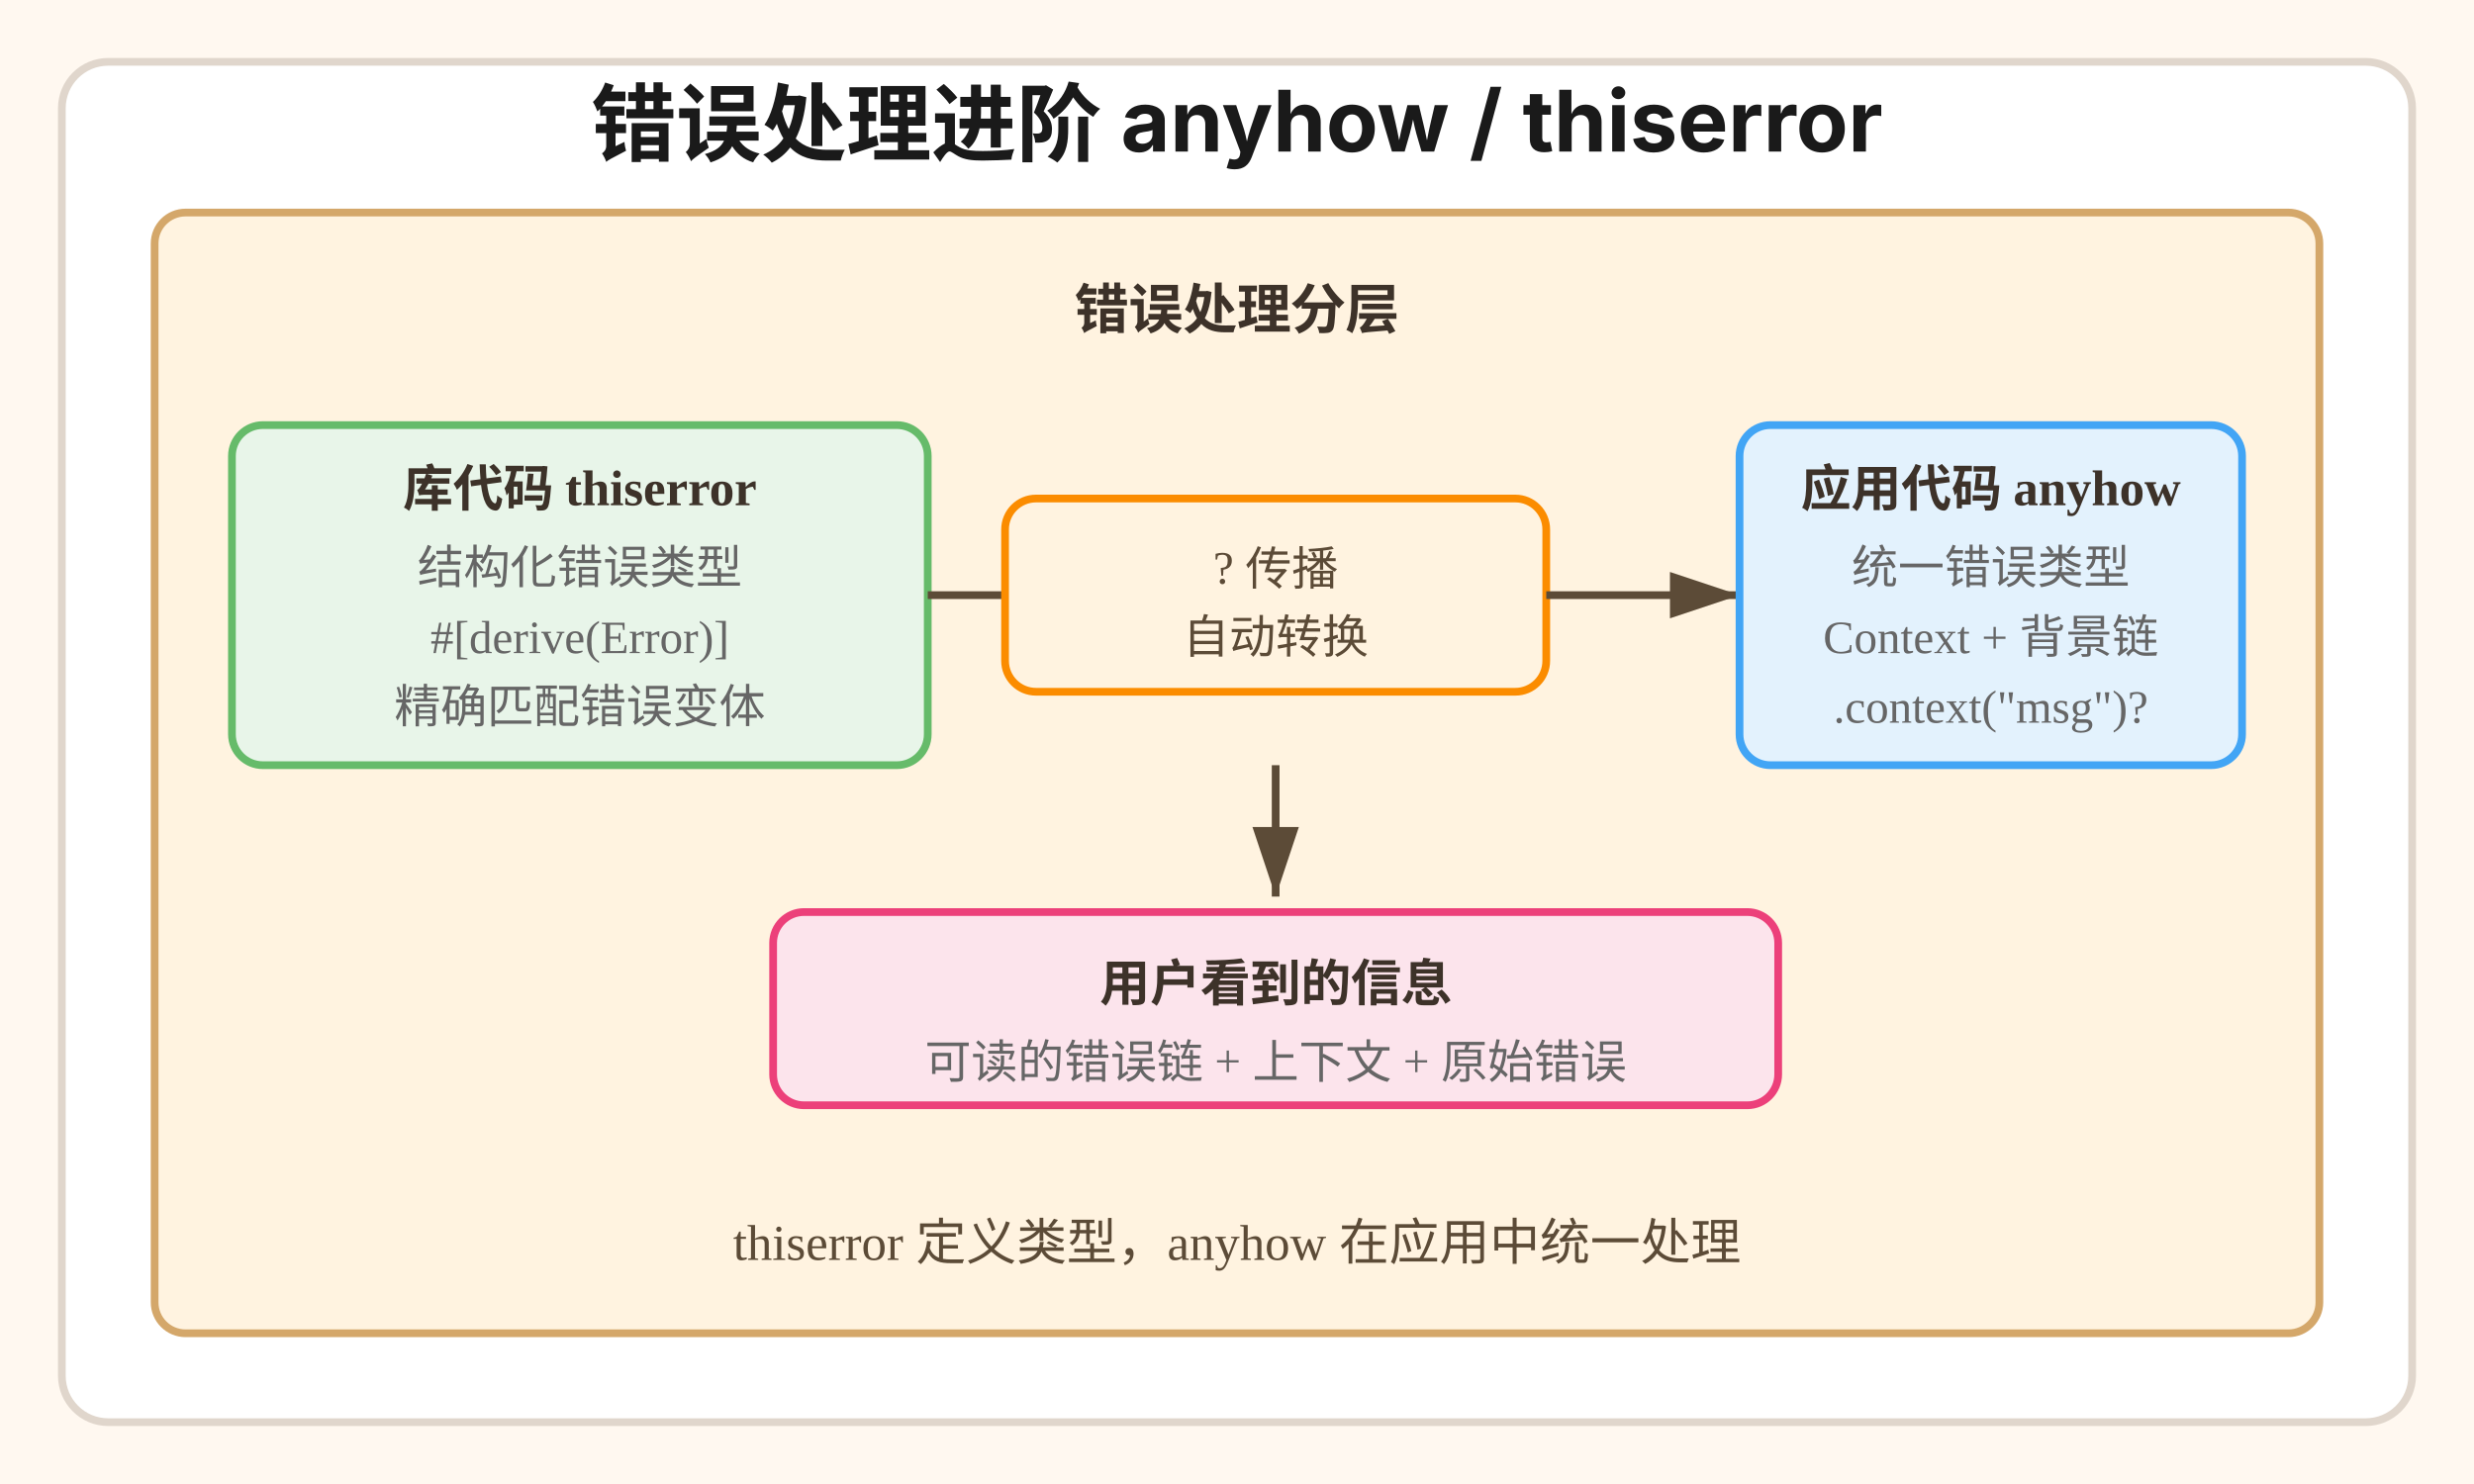
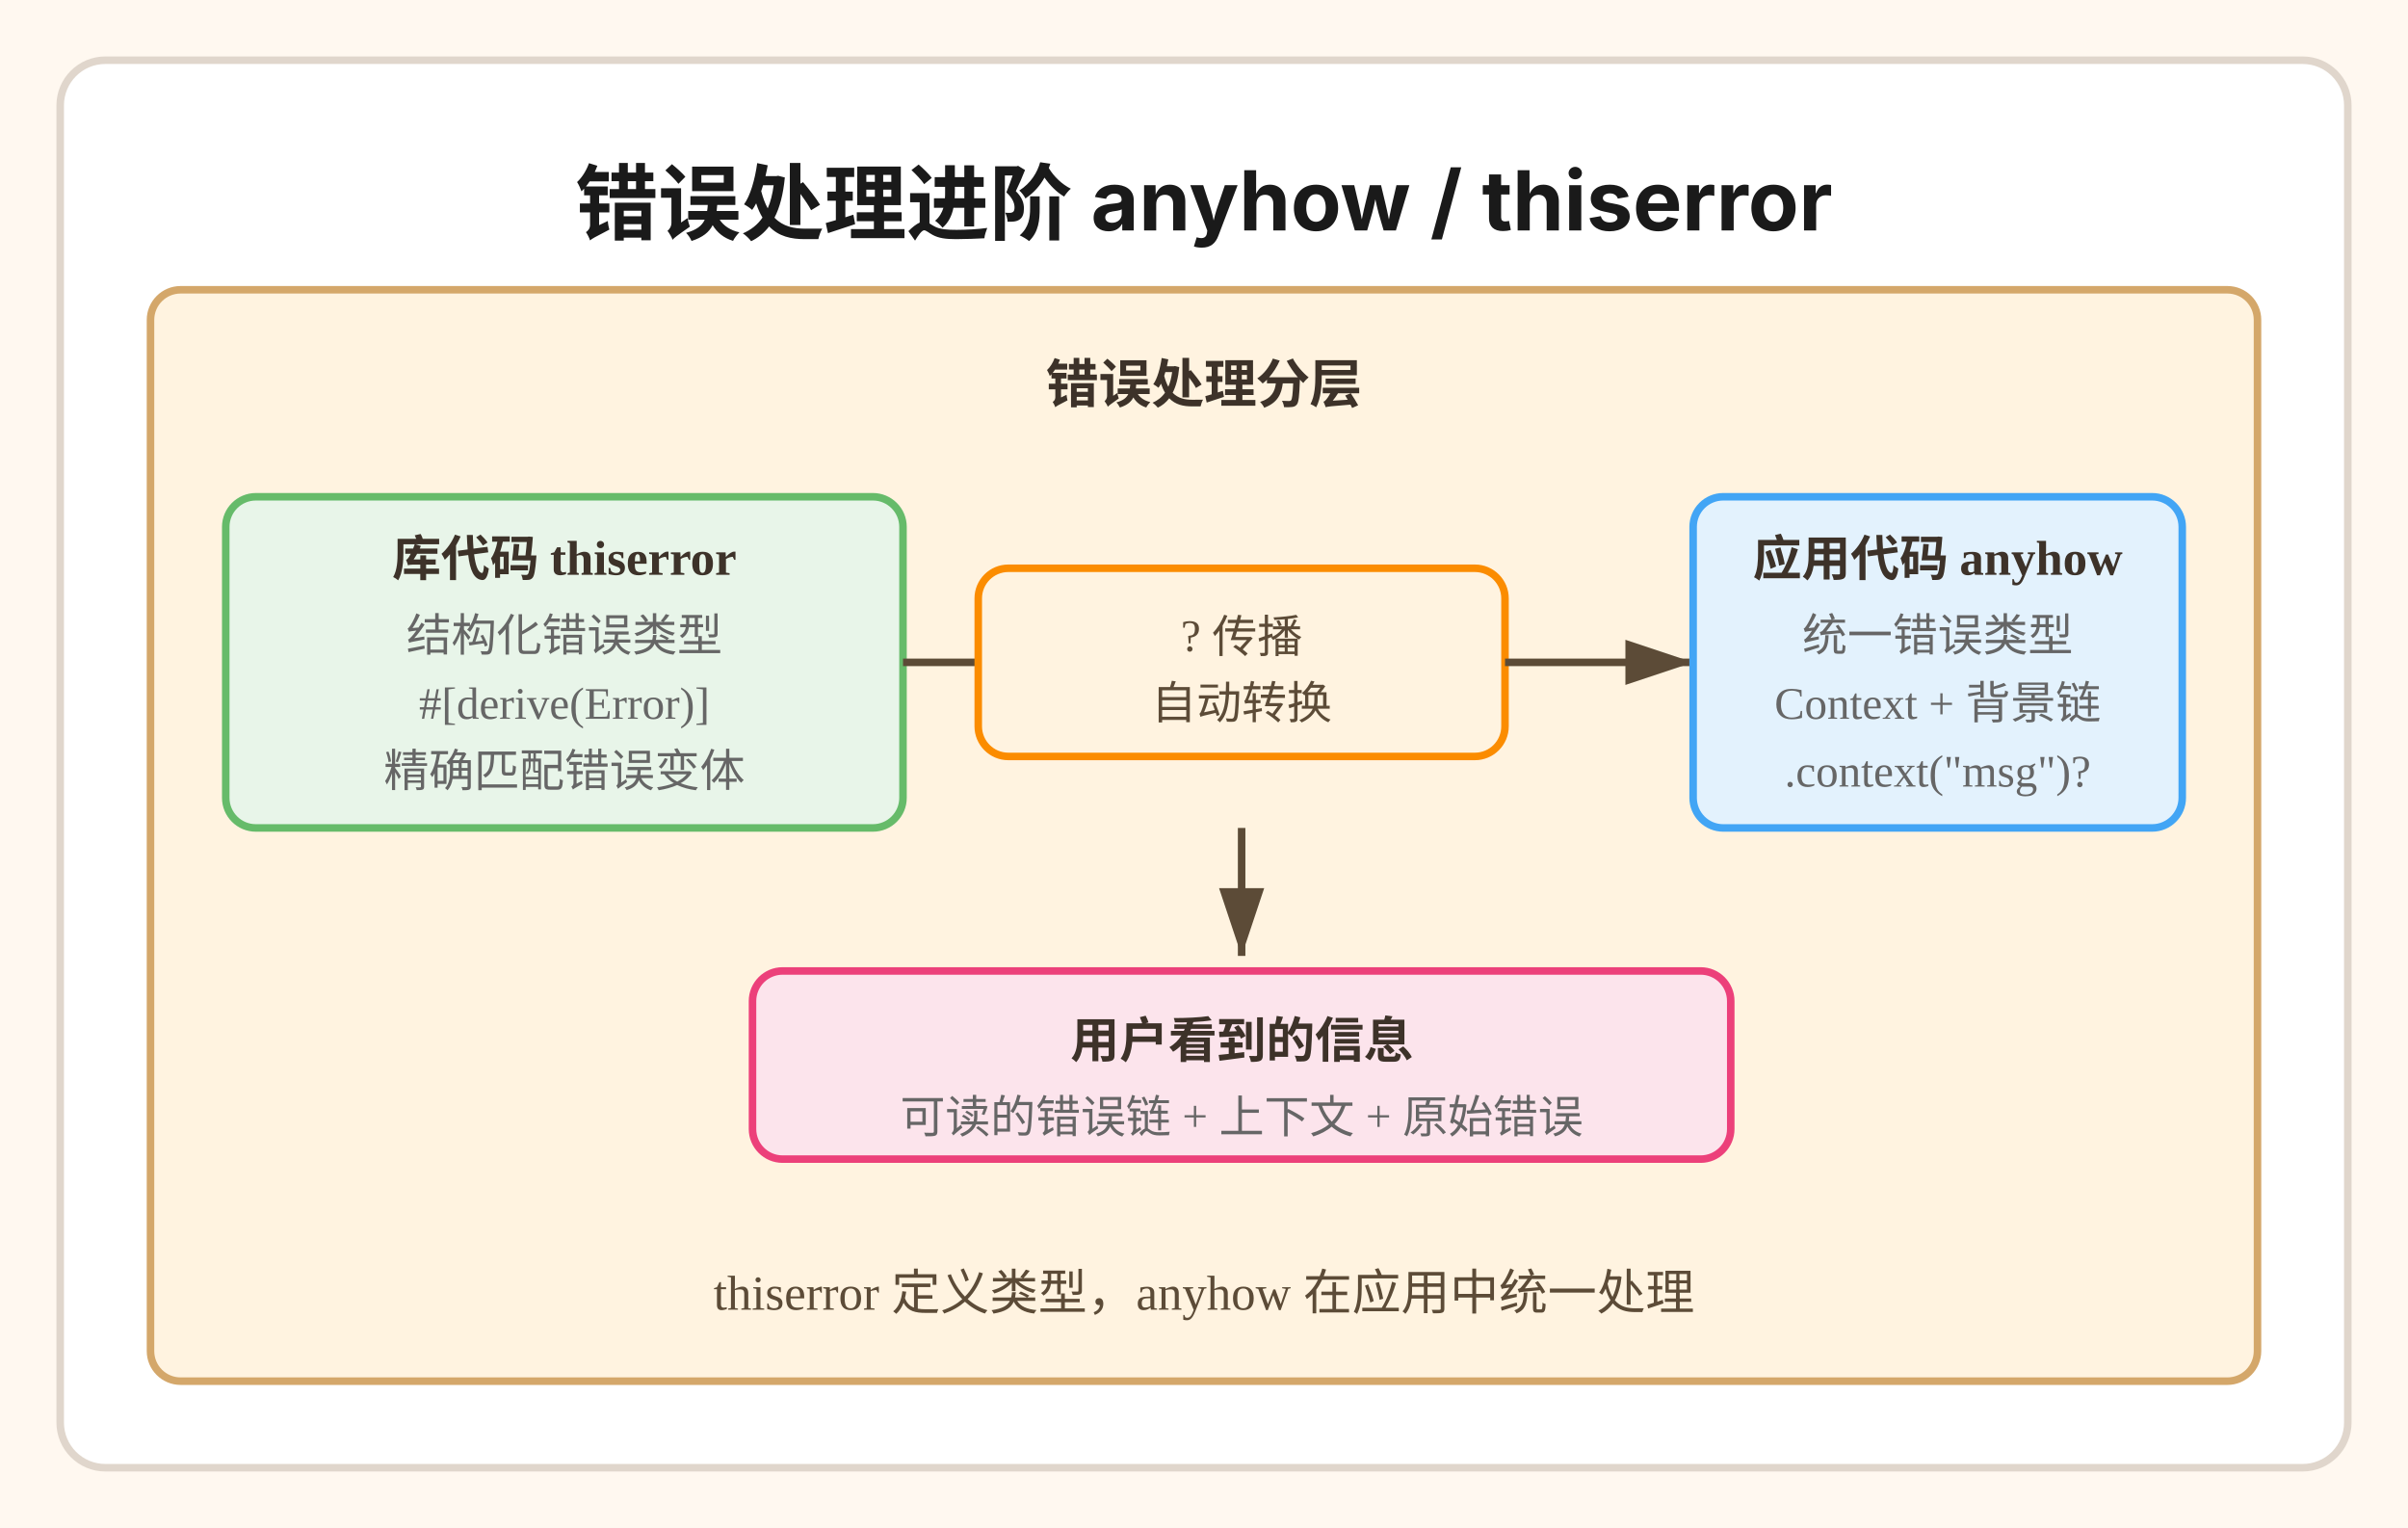
- <svg xmlns="http://www.w3.org/2000/svg" width="640" height="384" viewBox="0 0 640 384">
+ <svg xmlns="http://www.w3.org/2000/svg" width="640" height="406" viewBox="0 0 640 406">
  <defs>
    <style>
      .bg { fill: #fff8f0; }
      .card { fill: #ffffff; stroke: #e0d6cc; stroke-width: 2; }
      .title { font: bold 22px system-ui, -apple-system, sans-serif; fill: #1a1a1a; }
      .text { font: 15px system-ui, -apple-system, sans-serif; fill: #2a2a2a; }
      .code { font: 14px "SF Mono", Menlo, monospace; fill: #3a2a1a; }
      .label { font: 13px system-ui, -apple-system, sans-serif; fill: #5a5a5a; }
      .arrow { stroke: #7a6a5a; stroke-width: 2; fill: none; marker-end: url(#arrowhead); }
      .highlight { fill: #ffeacc; stroke: #ffaa55; stroke-width: 2; }
      .box { fill: #e8f4ff; stroke: #3399ff; stroke-width: 2; }
      .box2 { fill: #f0ffe8; stroke: #66bb33; stroke-width: 2; }
      .box3 { fill: #fff0f5; stroke: #dd5599; stroke-width: 2; }
    </style>
    <marker id="arrowhead" markerWidth="10" markerHeight="7" refX="9" refY="3.5" orient="auto">
      <polygon points="0 0, 10 3.5, 0 7" fill="#7a6a5a" />
    </marker>
    <marker id="arrow" markerWidth="10" markerHeight="10" refX="9" refY="3" orient="auto" markerUnits="strokeWidth">
      <path d="M0,0 L0,6 L9,3 z" fill="#5c4b37" />
    </marker>
  </defs>
-   <rect width="640" height="384" class="bg" />
-   <rect x="16" y="16" width="608" height="352" rx="12" class="card" />
-   <text x="320" y="40" text-anchor="middle" class="title">错误处理进阶 anyhow / thiserror</text>
-   <rect x="40" y="55" width="560" height="290" fill="#fff3e0" stroke="#d4a76a" stroke-width="2" rx="8" />
-   <text x="320" y="85" font-size="14" font-weight="bold" fill="#3d3229" text-anchor="middle">错误处理分层</text>
-   <rect x="60" y="110" width="180" height="88" fill="#e8f5e9" stroke="#66bb6a" stroke-width="2" rx="8" />
-   <text x="150" y="131" font-size="13" font-weight="bold" fill="#3d3229" text-anchor="middle">库代码 thiserror</text>
-   <text x="150" y="151" font-size="12" fill="#666" text-anchor="middle">结构化错误类型</text>
-   <text x="150" y="169" font-size="12" fill="#666" text-anchor="middle">#[derive(Error)]</text>
-   <text x="150" y="187" font-size="12" fill="#666" text-anchor="middle">精确匹配错误变体</text>
-   <line x1="240" y1="154" x2="290" y2="154" stroke="#5c4b37" stroke-width="2" marker-end="url(#arrow)" />
-   <rect x="260" y="129" width="140" height="50" fill="#fff3e0" stroke="#fb8c00" stroke-width="2" rx="8" />
-   <text x="330" y="151" font-size="12" fill="#5c4b37" text-anchor="middle">? 传播</text>
-   <text x="330" y="169" font-size="12" fill="#5c4b37" text-anchor="middle">自动转换</text>
-   <line x1="400" y1="154" x2="450" y2="154" stroke="#5c4b37" stroke-width="2" marker-end="url(#arrow)" />
-   <rect x="450" y="110" width="130" height="88" fill="#e3f2fd" stroke="#42a5f5" stroke-width="2" rx="8" />
-   <text x="515" y="131" font-size="13" font-weight="bold" fill="#3d3229" text-anchor="middle">应用代码 anyhow</text>
-   <text x="515" y="151" font-size="12" fill="#666" text-anchor="middle">统一错误类型</text>
-   <text x="515" y="169" font-size="12" fill="#666" text-anchor="middle">Context + 背景链</text>
-   <text x="515" y="187" font-size="12" fill="#666" text-anchor="middle">.context("msg")?</text>
-   <line x1="330" y1="198" x2="330" y2="232" stroke="#5c4b37" stroke-width="2" marker-end="url(#arrow)" />
-   <rect x="200" y="236" width="260" height="50" fill="#fce4ec" stroke="#ec407a" stroke-width="2" rx="8" />
-   <text x="330" y="259" font-size="13" font-weight="bold" fill="#3d3229" text-anchor="middle">用户看到的信息</text>
-   <text x="330" y="279" font-size="12" fill="#666" text-anchor="middle">可读的错误链 + 上下文 + 原始错误</text>
-   <text x="320" y="326" font-size="13" fill="#5c4b37" text-anchor="middle">thiserror 定义类型，anyhow 在应用中统一处理</text>
+   <rect width="640" height="406" class="bg" />
+   <rect x="16" y="16" width="608" height="374" rx="12" class="card" />
+   <text x="320" y="62" text-anchor="middle" class="title">错误处理进阶 anyhow / thiserror</text>
+   <rect x="40" y="77" width="560" height="290" fill="#fff3e0" stroke="#d4a76a" stroke-width="2" rx="8" />
+   <text x="320" y="107" font-size="14" font-weight="bold" fill="#3d3229" text-anchor="middle">错误处理分层</text>
+   <rect x="60" y="132" width="180" height="88" fill="#e8f5e9" stroke="#66bb6a" stroke-width="2" rx="8" />
+   <text x="150" y="153" font-size="13" font-weight="bold" fill="#3d3229" text-anchor="middle">库代码 thiserror</text>
+   <text x="150" y="173" font-size="12" fill="#666" text-anchor="middle">结构化错误类型</text>
+   <text x="150" y="191" font-size="12" fill="#666" text-anchor="middle">#[derive(Error)]</text>
+   <text x="150" y="209" font-size="12" fill="#666" text-anchor="middle">精确匹配错误变体</text>
+   <line x1="240" y1="176" x2="290" y2="176" stroke="#5c4b37" stroke-width="2" marker-end="url(#arrow)" />
+   <rect x="260" y="151" width="140" height="50" fill="#fff3e0" stroke="#fb8c00" stroke-width="2" rx="8" />
+   <text x="330" y="173" font-size="12" fill="#5c4b37" text-anchor="middle">? 传播</text>
+   <text x="330" y="191" font-size="12" fill="#5c4b37" text-anchor="middle">自动转换</text>
+   <line x1="400" y1="176" x2="450" y2="176" stroke="#5c4b37" stroke-width="2" marker-end="url(#arrow)" />
+   <rect x="450" y="132" width="130" height="88" fill="#e3f2fd" stroke="#42a5f5" stroke-width="2" rx="8" />
+   <text x="515" y="153" font-size="13" font-weight="bold" fill="#3d3229" text-anchor="middle">应用代码 anyhow</text>
+   <text x="515" y="173" font-size="12" fill="#666" text-anchor="middle">统一错误类型</text>
+   <text x="515" y="191" font-size="12" fill="#666" text-anchor="middle">Context + 背景链</text>
+   <text x="515" y="209" font-size="12" fill="#666" text-anchor="middle">.context("msg")?</text>
+   <line x1="330" y1="220" x2="330" y2="254" stroke="#5c4b37" stroke-width="2" marker-end="url(#arrow)" />
+   <rect x="200" y="258" width="260" height="50" fill="#fce4ec" stroke="#ec407a" stroke-width="2" rx="8" />
+   <text x="330" y="281" font-size="13" font-weight="bold" fill="#3d3229" text-anchor="middle">用户看到的信息</text>
+   <text x="330" y="301" font-size="12" fill="#666" text-anchor="middle">可读的错误链 + 上下文 + 原始错误</text>
+   <text x="320" y="348" font-size="13" fill="#5c4b37" text-anchor="middle">thiserror 定义类型，anyhow 在应用中统一处理</text>
</svg>
